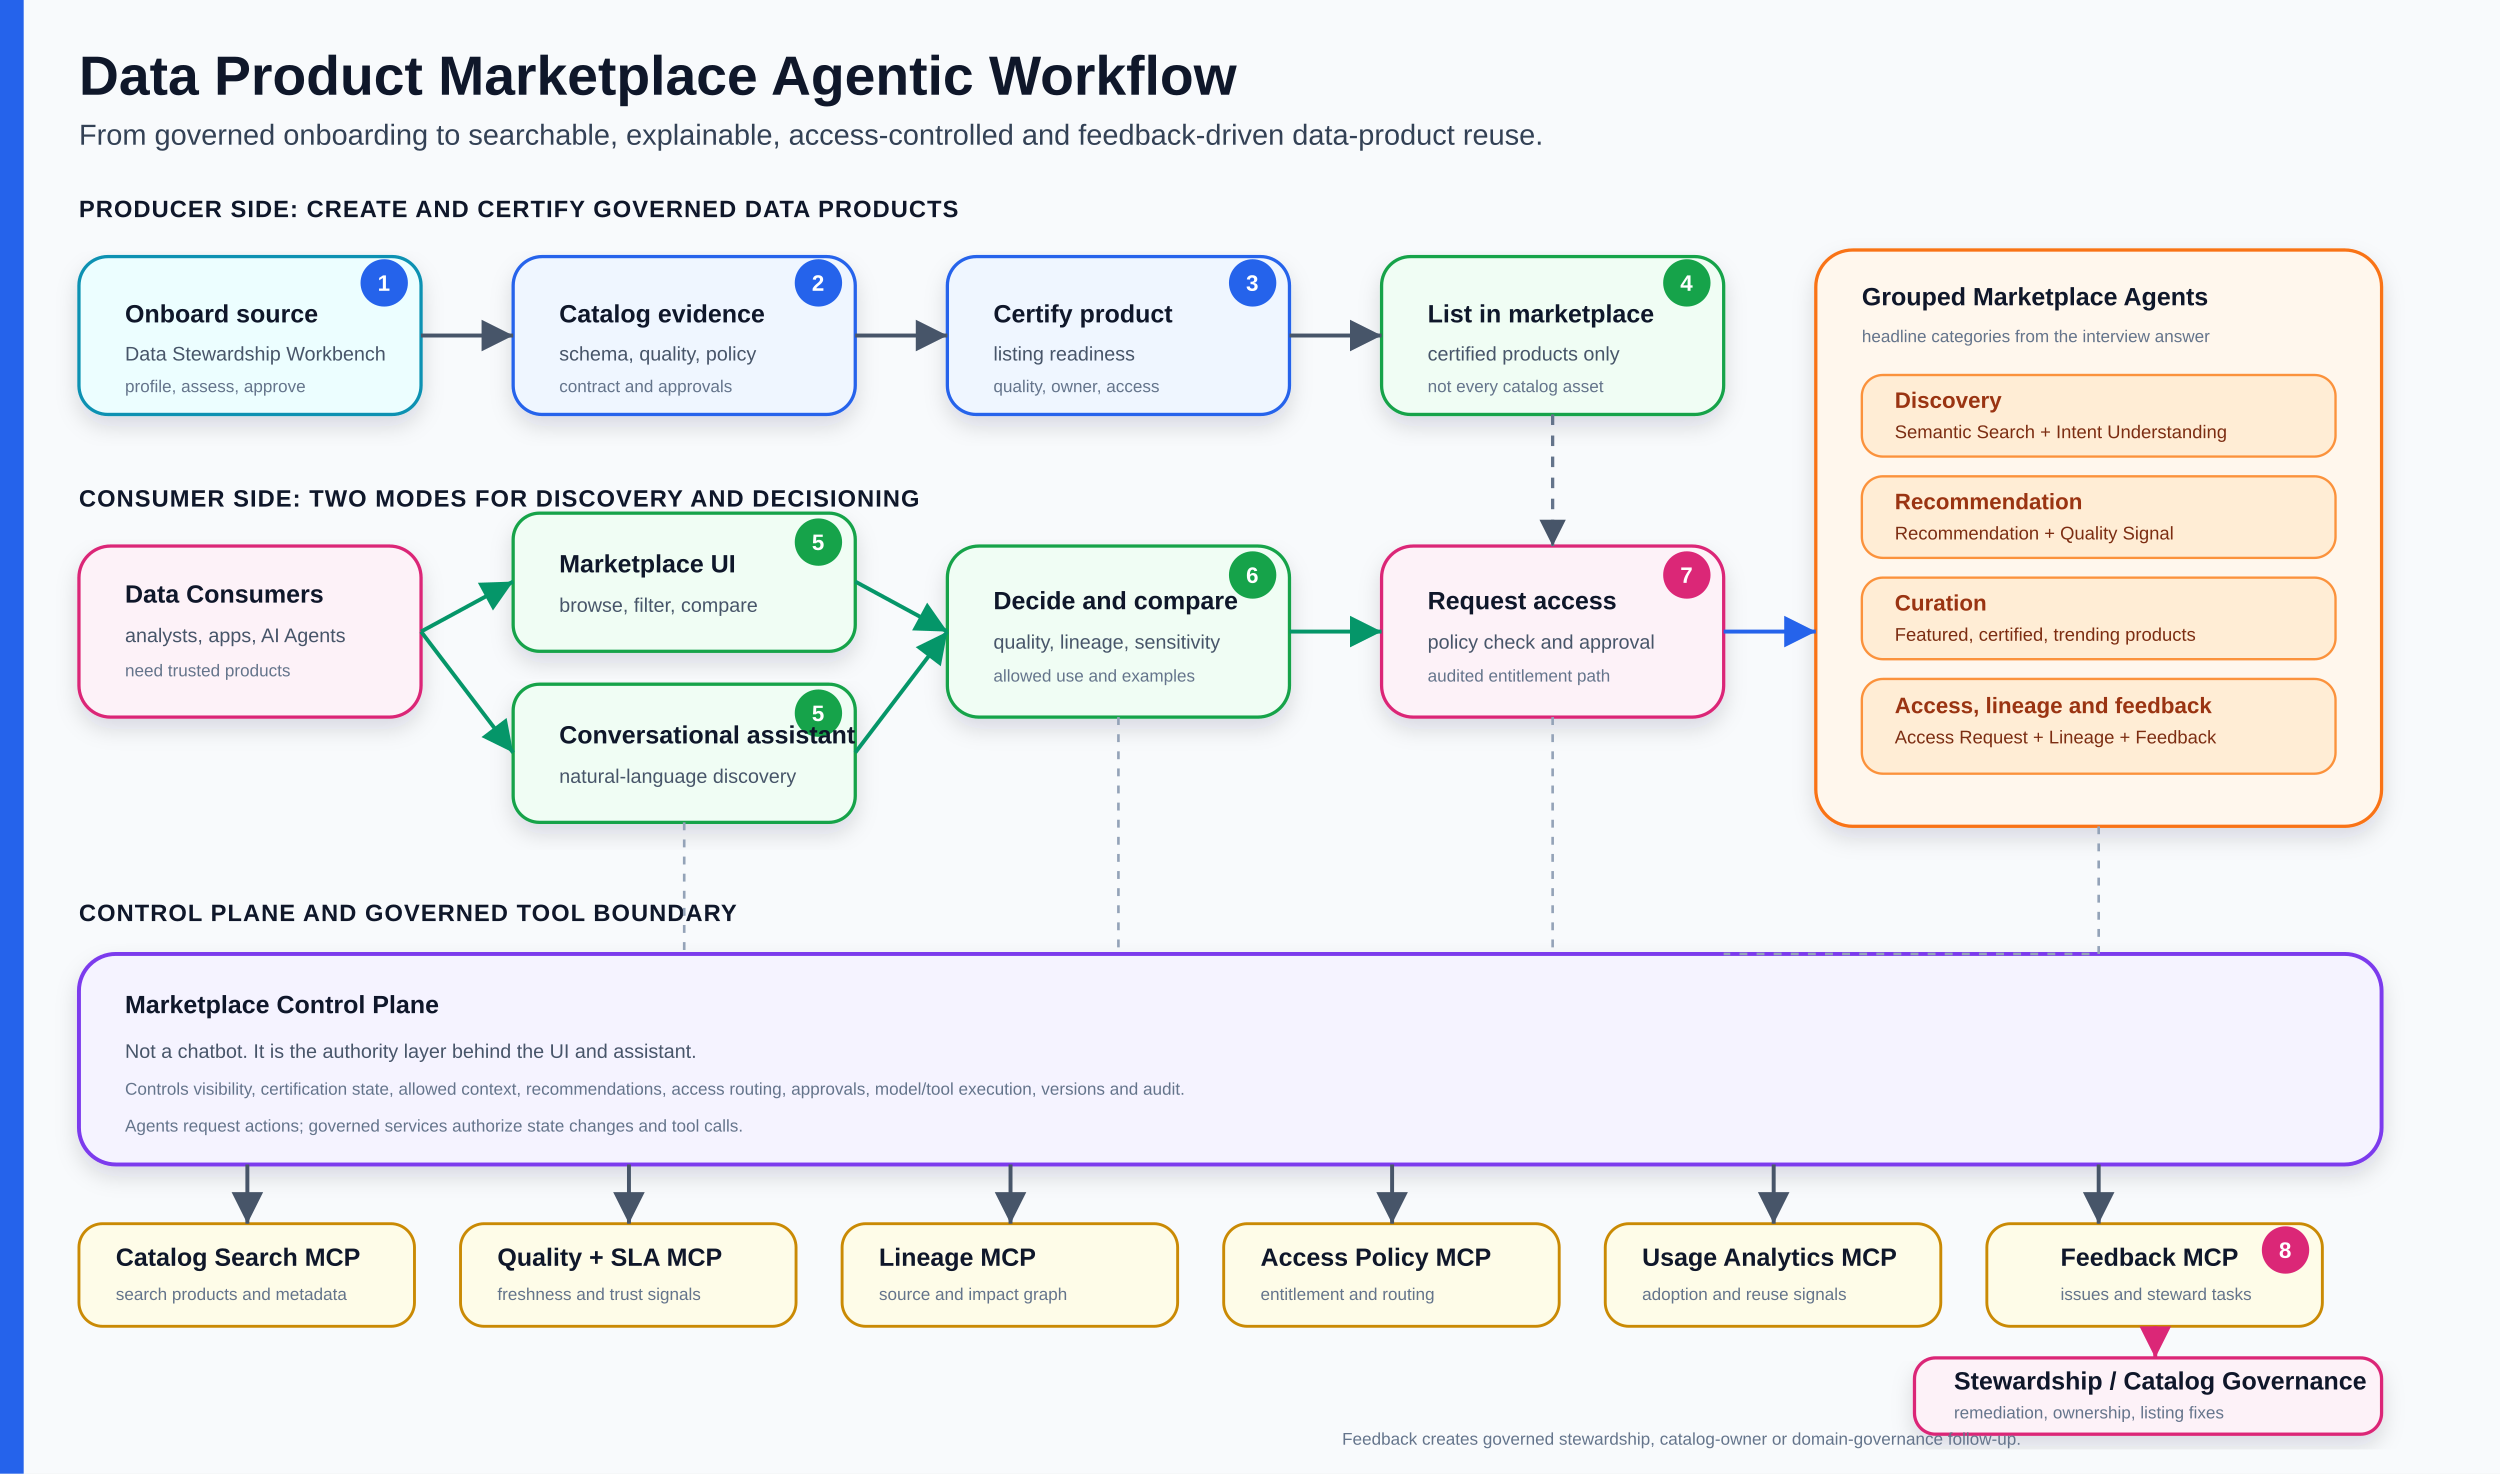
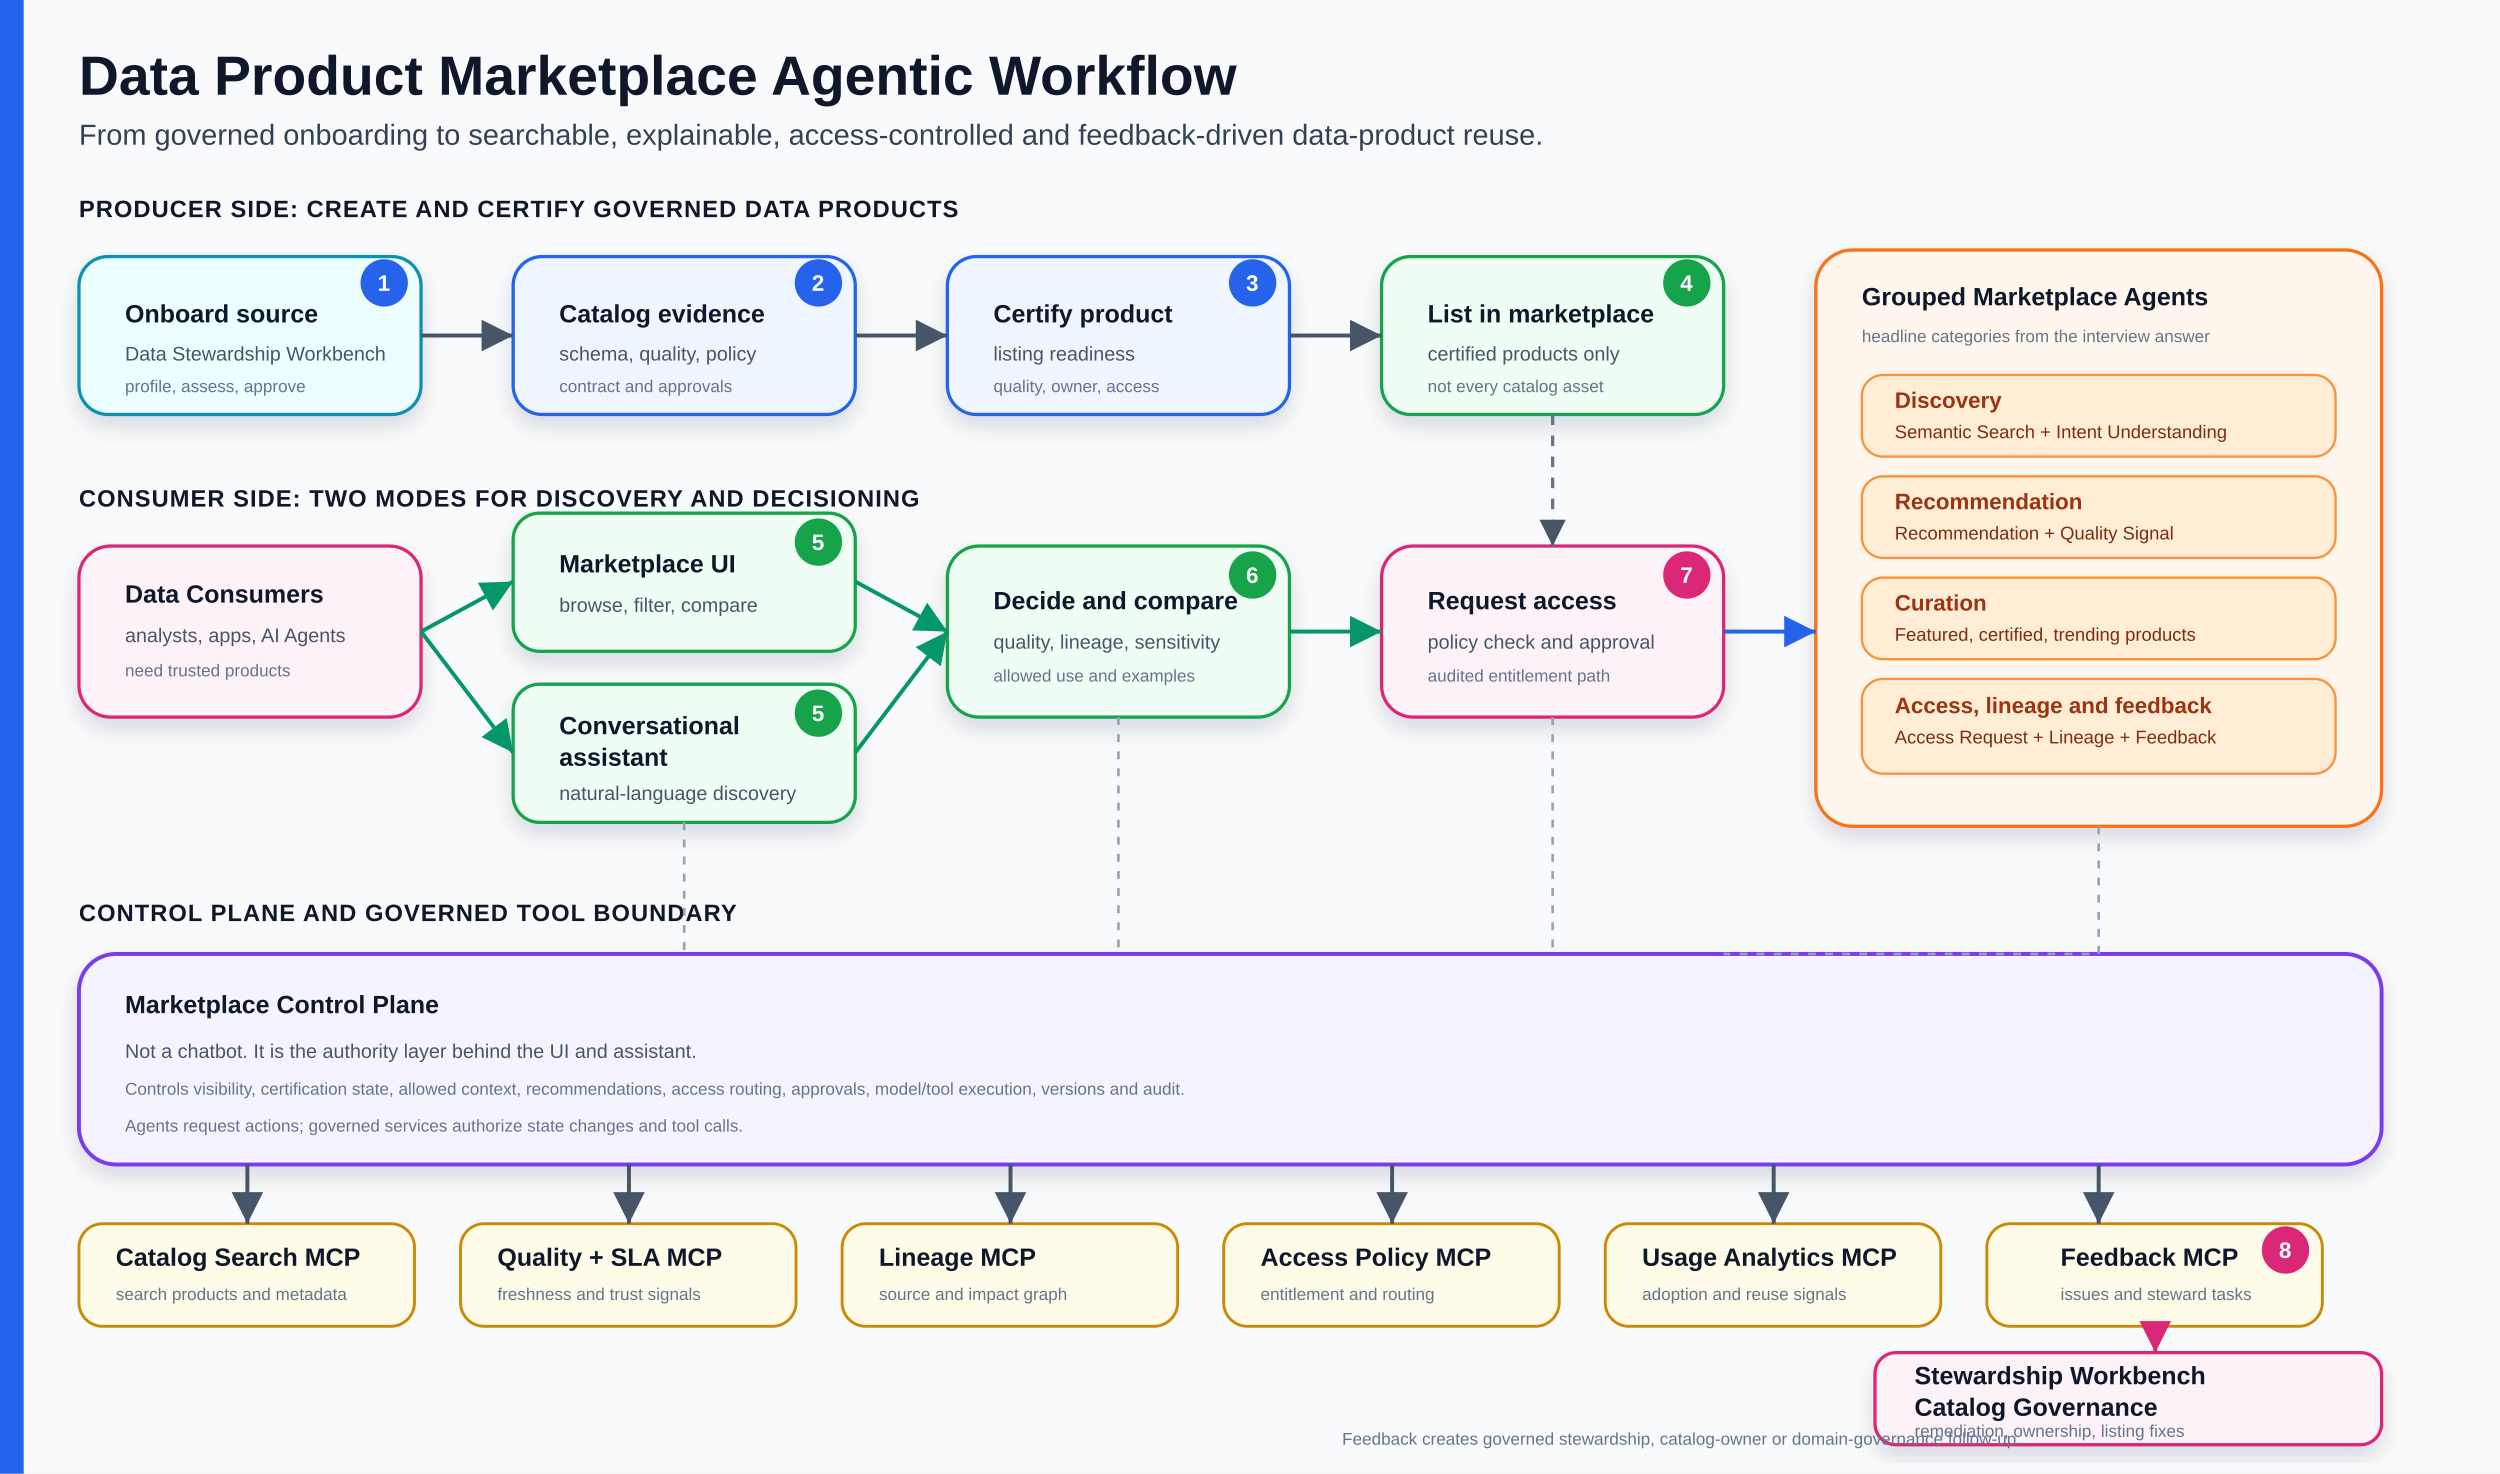
<svg xmlns="http://www.w3.org/2000/svg" width="1900" height="1120" viewBox="0 0 1900 1120" role="img" aria-labelledby="title desc">
  <defs>
    <filter id="shadow" x="-10%" y="-10%" width="120%" height="130%">
      <feDropShadow dx="0" dy="8" stdDeviation="8" flood-color="#0f172a" flood-opacity="0.13" />
    </filter>
    <marker id="arrow" markerWidth="12" markerHeight="12" refX="10" refY="6" orient="auto" markerUnits="strokeWidth">
      <path d="M2,2 L10,6 L2,10 Z" fill="#475569" />
    </marker>
    <marker id="blueArrow" markerWidth="12" markerHeight="12" refX="10" refY="6" orient="auto" markerUnits="strokeWidth">
      <path d="M2,2 L10,6 L2,10 Z" fill="#2563eb" />
    </marker>
    <marker id="greenArrow" markerWidth="12" markerHeight="12" refX="10" refY="6" orient="auto" markerUnits="strokeWidth">
      <path d="M2,2 L10,6 L2,10 Z" fill="#059669" />
    </marker>
    <marker id="pinkArrow" markerWidth="12" markerHeight="12" refX="10" refY="6" orient="auto" markerUnits="strokeWidth">
      <path d="M2,2 L10,6 L2,10 Z" fill="#db2777" />
    </marker>
    <style>
      .bg{fill:#f8fafc}.rail{fill:#2563eb}.title{font:800 42px Arial,sans-serif;fill:#0f172a}.subtitle{font:400 22px Arial,sans-serif;fill:#334155}.section{font:800 18px Arial,sans-serif;fill:#0f172a;letter-spacing:.8px}.label{font:800 19px Arial,sans-serif;fill:#0f172a}.small{font:400 15px Arial,sans-serif;fill:#475569}.tiny{font:400 13px Arial,sans-serif;fill:#64748b}.producer{fill:#ecfeff;stroke:#0891b2;stroke-width:2.5;filter:url(#shadow)}.catalog{fill:#eff6ff;stroke:#2563eb;stroke-width:2.5;filter:url(#shadow)}.market{fill:#f0fdf4;stroke:#16a34a;stroke-width:2.5;filter:url(#shadow)}.consumer{fill:#fdf2f8;stroke:#db2777;stroke-width:2.5;filter:url(#shadow)}.agent{fill:#fff7ed;stroke:#f97316;stroke-width:2.5;filter:url(#shadow)}.control{fill:#f5f3ff;stroke:#7c3aed;stroke-width:3;filter:url(#shadow)}.mcp{fill:#fefce8;stroke:#ca8a04;stroke-width:2.2}.step{fill:#2563eb}.stepGreen{fill:#16a34a}.stepPink{fill:#db2777}.stepText{font:800 17px Arial,sans-serif;fill:#ffffff}.flow{fill:none;stroke:#475569;stroke-width:3;marker-end:url(#arrow)}.blue{fill:none;stroke:#2563eb;stroke-width:3;marker-end:url(#blueArrow)}.green{fill:none;stroke:#059669;stroke-width:3;marker-end:url(#greenArrow)}.pink{fill:none;stroke:#db2777;stroke-width:3;marker-end:url(#pinkArrow)}.dash{fill:none;stroke:#64748b;stroke-width:2.5;stroke-dasharray:8 8;marker-end:url(#arrow)}.thin{fill:none;stroke:#94a3b8;stroke-width:2;stroke-dasharray:6 7}.catTitle{font:800 17px Arial,sans-serif;fill:#9a3412}.catText{font:400 14px Arial,sans-serif;fill:#7c2d12}
    </style>
  </defs>
  <rect width="1900" height="1120" class="bg" />
  <rect x="0" y="0" width="18" height="1120" class="rail" />
  <text x="60" y="72" class="title">Data Product Marketplace Agentic Workflow</text>
  <text x="60" y="110" class="subtitle">From governed onboarding to searchable, explainable, access-controlled and feedback-driven data-product reuse.</text>
  <text x="60" y="165" class="section">PRODUCER SIDE: CREATE AND CERTIFY GOVERNED DATA PRODUCTS</text>
  <rect x="60" y="195" width="260" height="120" rx="22" class="producer" />
  <circle cx="292" cy="215" r="18" class="step" />
  <text x="287" y="221" class="stepText">1</text>
  <text x="95" y="245" class="label">Onboard source</text>
  <text x="95" y="274" class="small">Data Stewardship Workbench</text>
  <text x="95" y="298" class="tiny">profile, assess, approve</text>
  <rect x="390" y="195" width="260" height="120" rx="22" class="catalog" />
  <circle cx="622" cy="215" r="18" class="step" />
  <text x="617" y="221" class="stepText">2</text>
  <text x="425" y="245" class="label">Catalog evidence</text>
  <text x="425" y="274" class="small">schema, quality, policy</text>
  <text x="425" y="298" class="tiny">contract and approvals</text>
  <rect x="720" y="195" width="260" height="120" rx="22" class="catalog" />
  <circle cx="952" cy="215" r="18" class="step" />
  <text x="947" y="221" class="stepText">3</text>
  <text x="755" y="245" class="label">Certify product</text>
  <text x="755" y="274" class="small">listing readiness</text>
  <text x="755" y="298" class="tiny">quality, owner, access</text>
  <rect x="1050" y="195" width="260" height="120" rx="22" class="market" />
  <circle cx="1282" cy="215" r="18" class="stepGreen" />
  <text x="1277" y="221" class="stepText">4</text>
  <text x="1085" y="245" class="label">List in marketplace</text>
  <text x="1085" y="274" class="small">certified products only</text>
  <text x="1085" y="298" class="tiny">not every catalog asset</text>
  <path class="flow" d="M320 255 L390 255" />
  <path class="flow" d="M650 255 L720 255" />
  <path class="flow" d="M980 255 L1050 255" />
  <text x="60" y="385" class="section">CONSUMER SIDE: TWO MODES FOR DISCOVERY AND DECISIONING</text>
  <rect x="60" y="415" width="260" height="130" rx="24" class="consumer" />
  <text x="95" y="458" class="label">Data Consumers</text>
  <text x="95" y="488" class="small">analysts, apps, AI Agents</text>
  <text x="95" y="514" class="tiny">need trusted products</text>
  <rect x="390" y="390" width="260" height="105" rx="20" class="market" />
  <circle cx="622" cy="412" r="18" class="stepGreen" />
  <text x="617" y="418" class="stepText">5</text>
  <text x="425" y="435" class="label">Marketplace UI</text>
  <text x="425" y="465" class="small">browse, filter, compare</text>
  <rect x="390" y="520" width="260" height="105" rx="20" class="market" />
  <circle cx="622" cy="542" r="18" class="stepGreen" />
  <text x="617" y="548" class="stepText">5</text>
-   <text x="425" y="565" class="label">Conversational assistant</text>
-   <text x="425" y="595" class="small">natural-language discovery</text>
+   <text x="425" y="558" class="label">Conversational</text>
+   <text x="425" y="582" class="label">assistant</text>
+   <text x="425" y="608" class="small">natural-language discovery</text>
  <rect x="720" y="415" width="260" height="130" rx="24" class="market" />
  <circle cx="952" cy="437" r="18" class="stepGreen" />
  <text x="947" y="443" class="stepText">6</text>
  <text x="755" y="463" class="label">Decide and compare</text>
  <text x="755" y="493" class="small">quality, lineage, sensitivity</text>
  <text x="755" y="518" class="tiny">allowed use and examples</text>
  <rect x="1050" y="415" width="260" height="130" rx="24" class="consumer" />
  <circle cx="1282" cy="437" r="18" class="stepPink" />
  <text x="1277" y="443" class="stepText">7</text>
  <text x="1085" y="463" class="label">Request access</text>
  <text x="1085" y="493" class="small">policy check and approval</text>
  <text x="1085" y="518" class="tiny">audited entitlement path</text>
  <path class="green" d="M320 480 L390 442" />
  <path class="green" d="M320 480 L390 572" />
  <path class="green" d="M650 442 L720 480" />
  <path class="green" d="M650 572 L720 480" />
  <path class="green" d="M980 480 L1050 480" />
  <path class="dash" d="M1180 315 L1180 415" />
  <rect x="1380" y="190" width="430" height="438" rx="28" class="agent" />
  <text x="1415" y="232" class="label">Grouped Marketplace Agents</text>
  <text x="1415" y="260" class="tiny">headline categories from the interview answer</text>
  <rect x="1415" y="285" width="360" height="62" rx="16" fill="#ffedd5" stroke="#fb923c" stroke-width="1.8" />
  <text x="1440" y="310" class="catTitle">Discovery</text>
  <text x="1440" y="333" class="catText">Semantic Search + Intent Understanding</text>
  <rect x="1415" y="362" width="360" height="62" rx="16" fill="#ffedd5" stroke="#fb923c" stroke-width="1.8" />
  <text x="1440" y="387" class="catTitle">Recommendation</text>
  <text x="1440" y="410" class="catText">Recommendation + Quality Signal</text>
  <rect x="1415" y="439" width="360" height="62" rx="16" fill="#ffedd5" stroke="#fb923c" stroke-width="1.8" />
  <text x="1440" y="464" class="catTitle">Curation</text>
  <text x="1440" y="487" class="catText">Featured, certified, trending products</text>
  <rect x="1415" y="516" width="360" height="72" rx="16" fill="#ffedd5" stroke="#fb923c" stroke-width="1.8" />
  <text x="1440" y="542" class="catTitle">Access, lineage and feedback</text>
  <text x="1440" y="565" class="catText">Access Request + Lineage + Feedback</text>
  <path class="blue" d="M1310 480 L1380 480" />
  <text x="60" y="700" class="section">CONTROL PLANE AND GOVERNED TOOL BOUNDARY</text>
  <rect x="60" y="725" width="1750" height="160" rx="28" class="control" />
  <text x="95" y="770" class="label">Marketplace Control Plane</text>
  <text x="95" y="804" class="small">Not a chatbot. It is the authority layer behind the UI and assistant.</text>
  <text x="95" y="832" class="tiny">Controls visibility, certification state, allowed context, recommendations, access routing, approvals, model/tool execution, versions and audit.</text>
  <text x="95" y="860" class="tiny">Agents request actions; governed services authorize state changes and tool calls.</text>
  <path class="thin" d="M520 625 L520 725" />
  <path class="thin" d="M850 545 L850 725" />
  <path class="thin" d="M1180 545 L1180 725" />
  <path class="thin" d="M1595 628 L1595 725 L1310 725" />
  <rect x="60" y="930" width="255" height="78" rx="18" class="mcp" />
  <text x="88" y="962" class="label">Catalog Search MCP</text>
  <text x="88" y="988" class="tiny">search products and metadata</text>
  <rect x="350" y="930" width="255" height="78" rx="18" class="mcp" />
  <text x="378" y="962" class="label">Quality + SLA MCP</text>
  <text x="378" y="988" class="tiny">freshness and trust signals</text>
  <rect x="640" y="930" width="255" height="78" rx="18" class="mcp" />
  <text x="668" y="962" class="label">Lineage MCP</text>
  <text x="668" y="988" class="tiny">source and impact graph</text>
  <rect x="930" y="930" width="255" height="78" rx="18" class="mcp" />
  <text x="958" y="962" class="label">Access Policy MCP</text>
  <text x="958" y="988" class="tiny">entitlement and routing</text>
  <rect x="1220" y="930" width="255" height="78" rx="18" class="mcp" />
  <text x="1248" y="962" class="label">Usage Analytics MCP</text>
  <text x="1248" y="988" class="tiny">adoption and reuse signals</text>
  <rect x="1510" y="930" width="255" height="78" rx="18" class="mcp" />
  <circle cx="1737" cy="950" r="18" class="stepPink" />
  <text x="1732" y="956" class="stepText">8</text>
  <text x="1566" y="962" class="label">Feedback MCP</text>
  <text x="1566" y="988" class="tiny">issues and steward tasks</text>
  <path class="flow" d="M188 885 L188 930" />
  <path class="flow" d="M478 885 L478 930" />
  <path class="flow" d="M768 885 L768 930" />
  <path class="flow" d="M1058 885 L1058 930" />
  <path class="flow" d="M1348 885 L1348 930" />
  <path class="flow" d="M1595 885 L1595 930" />
-   <rect x="1455" y="1032" width="355" height="58" rx="16" class="consumer" />
-   <text x="1485" y="1056" class="label">Stewardship / Catalog Governance</text>
-   <text x="1485" y="1078" class="tiny">remediation, ownership, listing fixes</text>
-   <path class="pink" d="M1638 1008 L1638 1032" />
+   <rect x="1425" y="1028" width="385" height="70" rx="16" class="consumer" />
+   <text x="1455" y="1052" class="label">Stewardship Workbench</text>
+   <text x="1455" y="1076" class="label">Catalog Governance</text>
+   <text x="1455" y="1092" class="tiny">remediation, ownership, listing fixes</text>
+   <path class="pink" d="M1638 1008 L1638 1028" />
  <text x="1020" y="1098" class="tiny">Feedback creates governed stewardship, catalog-owner or domain-governance follow-up.</text>
</svg>
